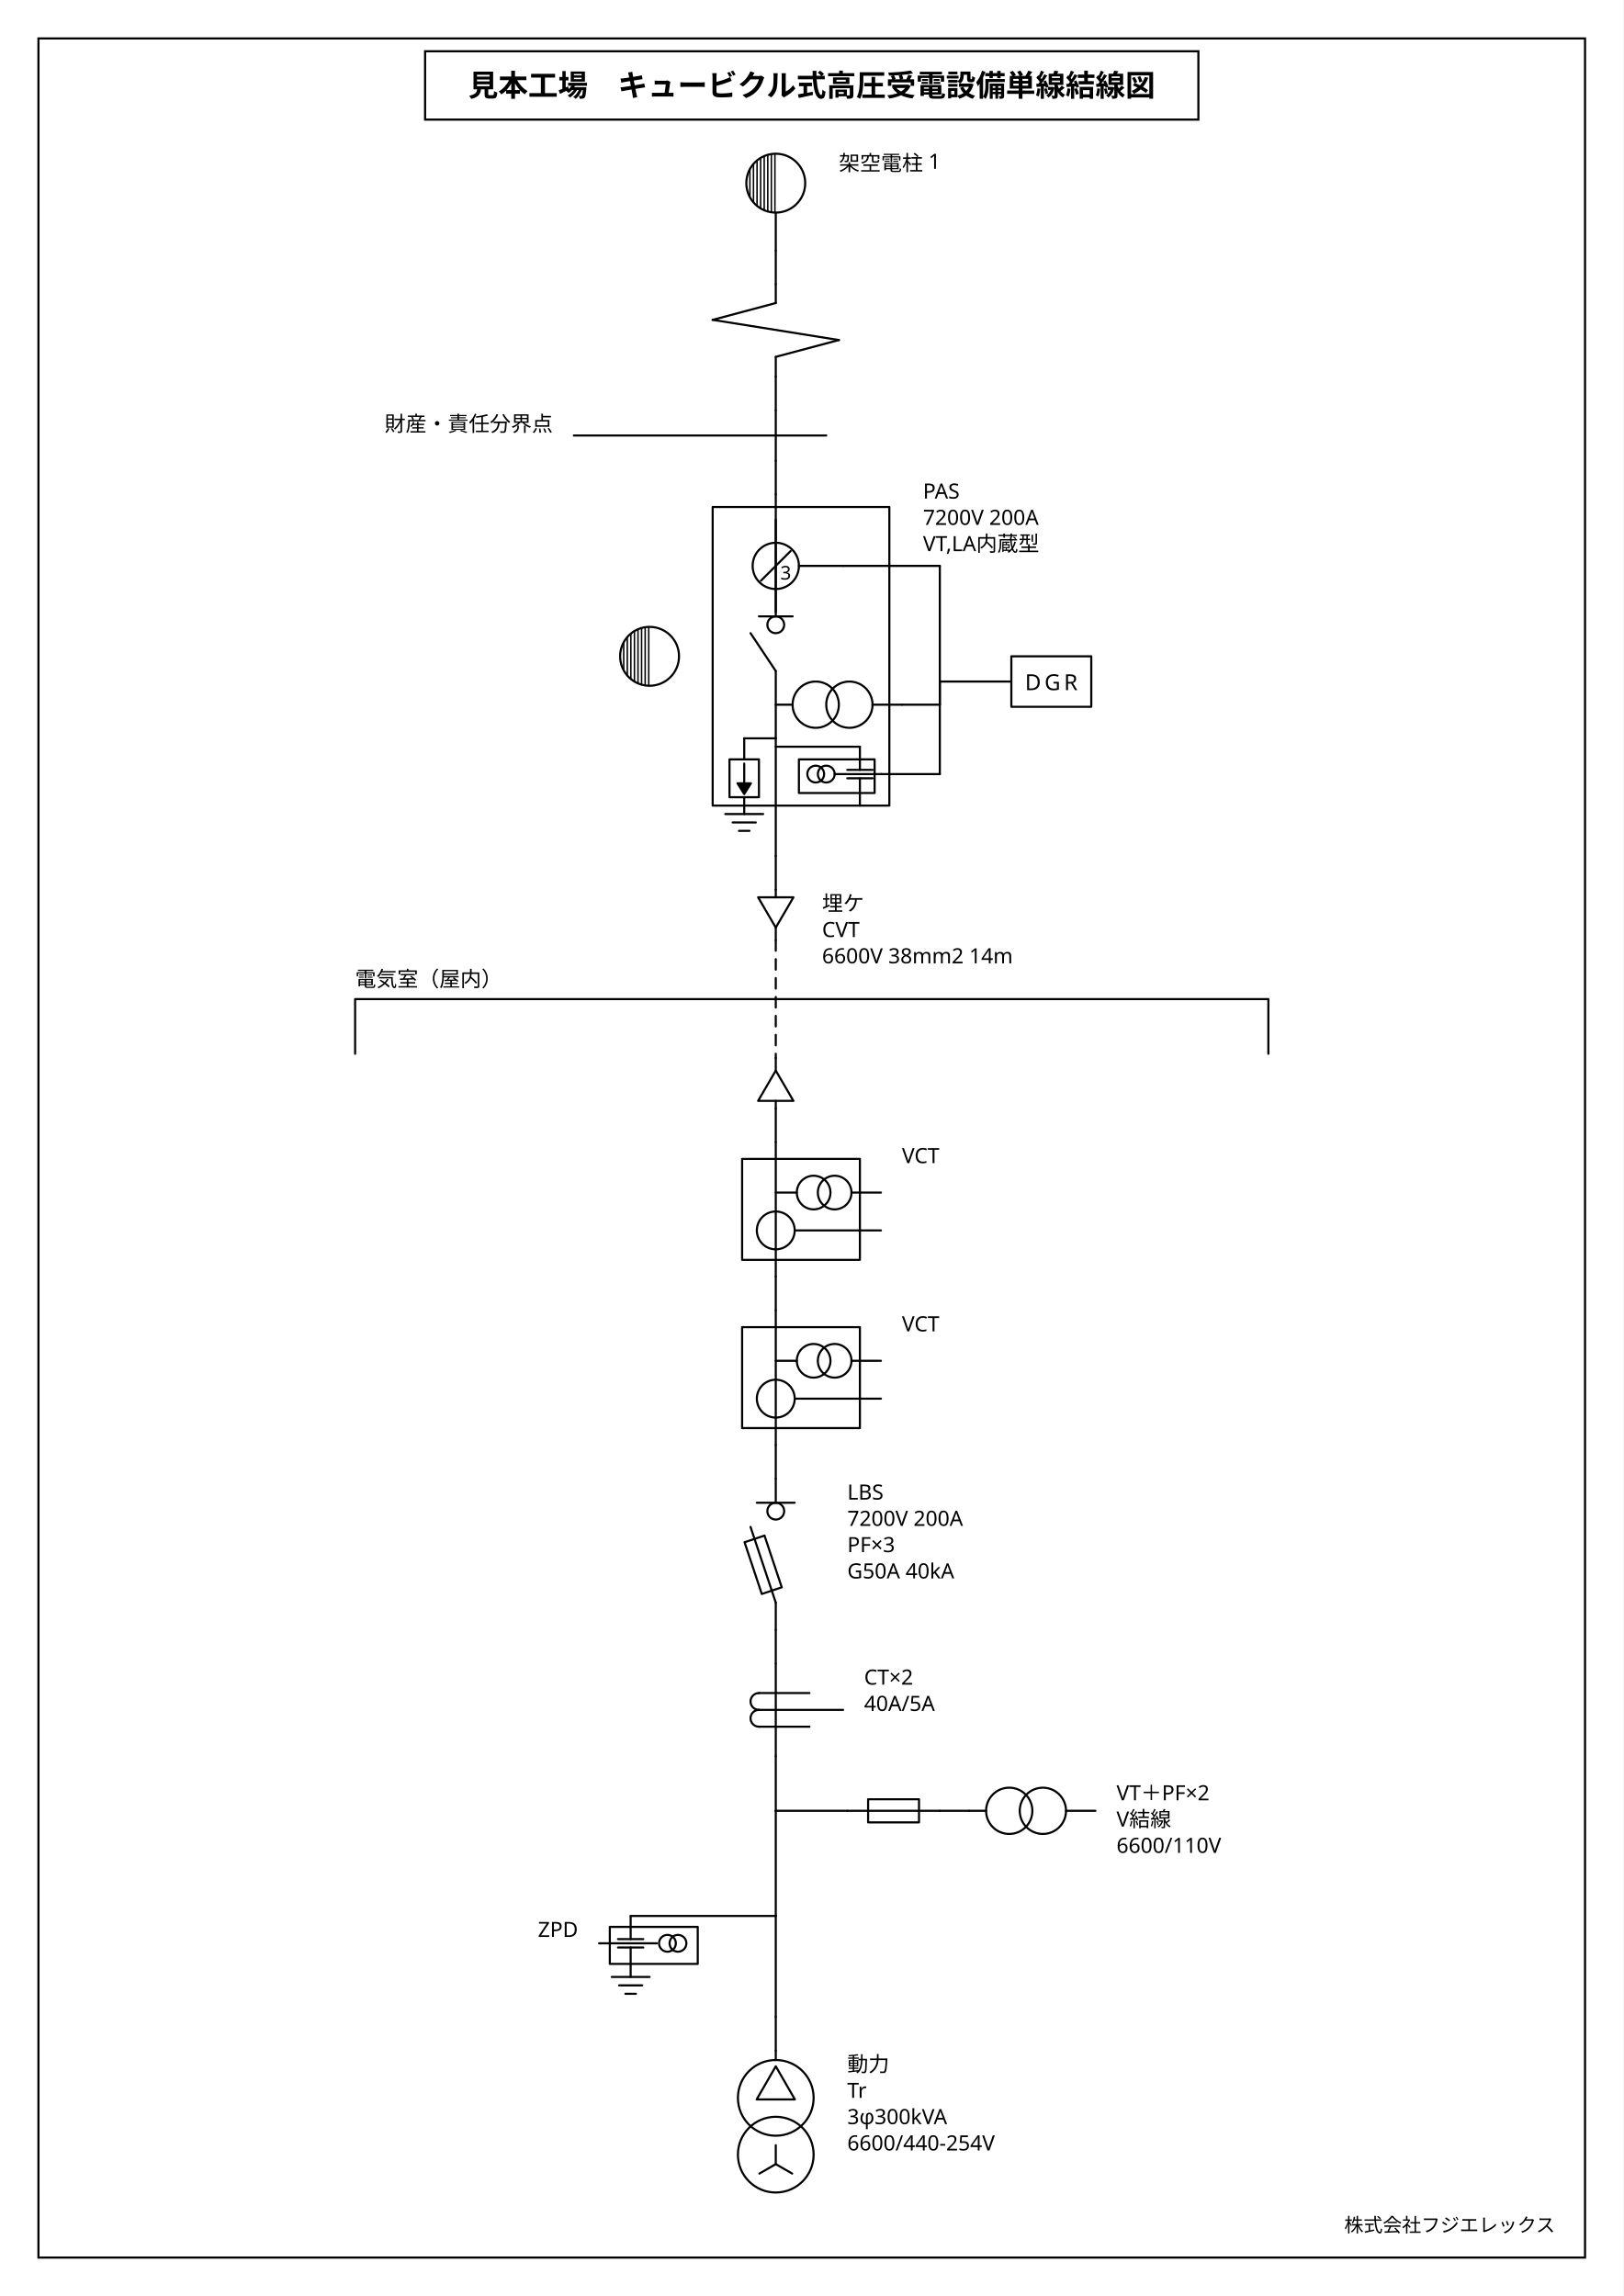
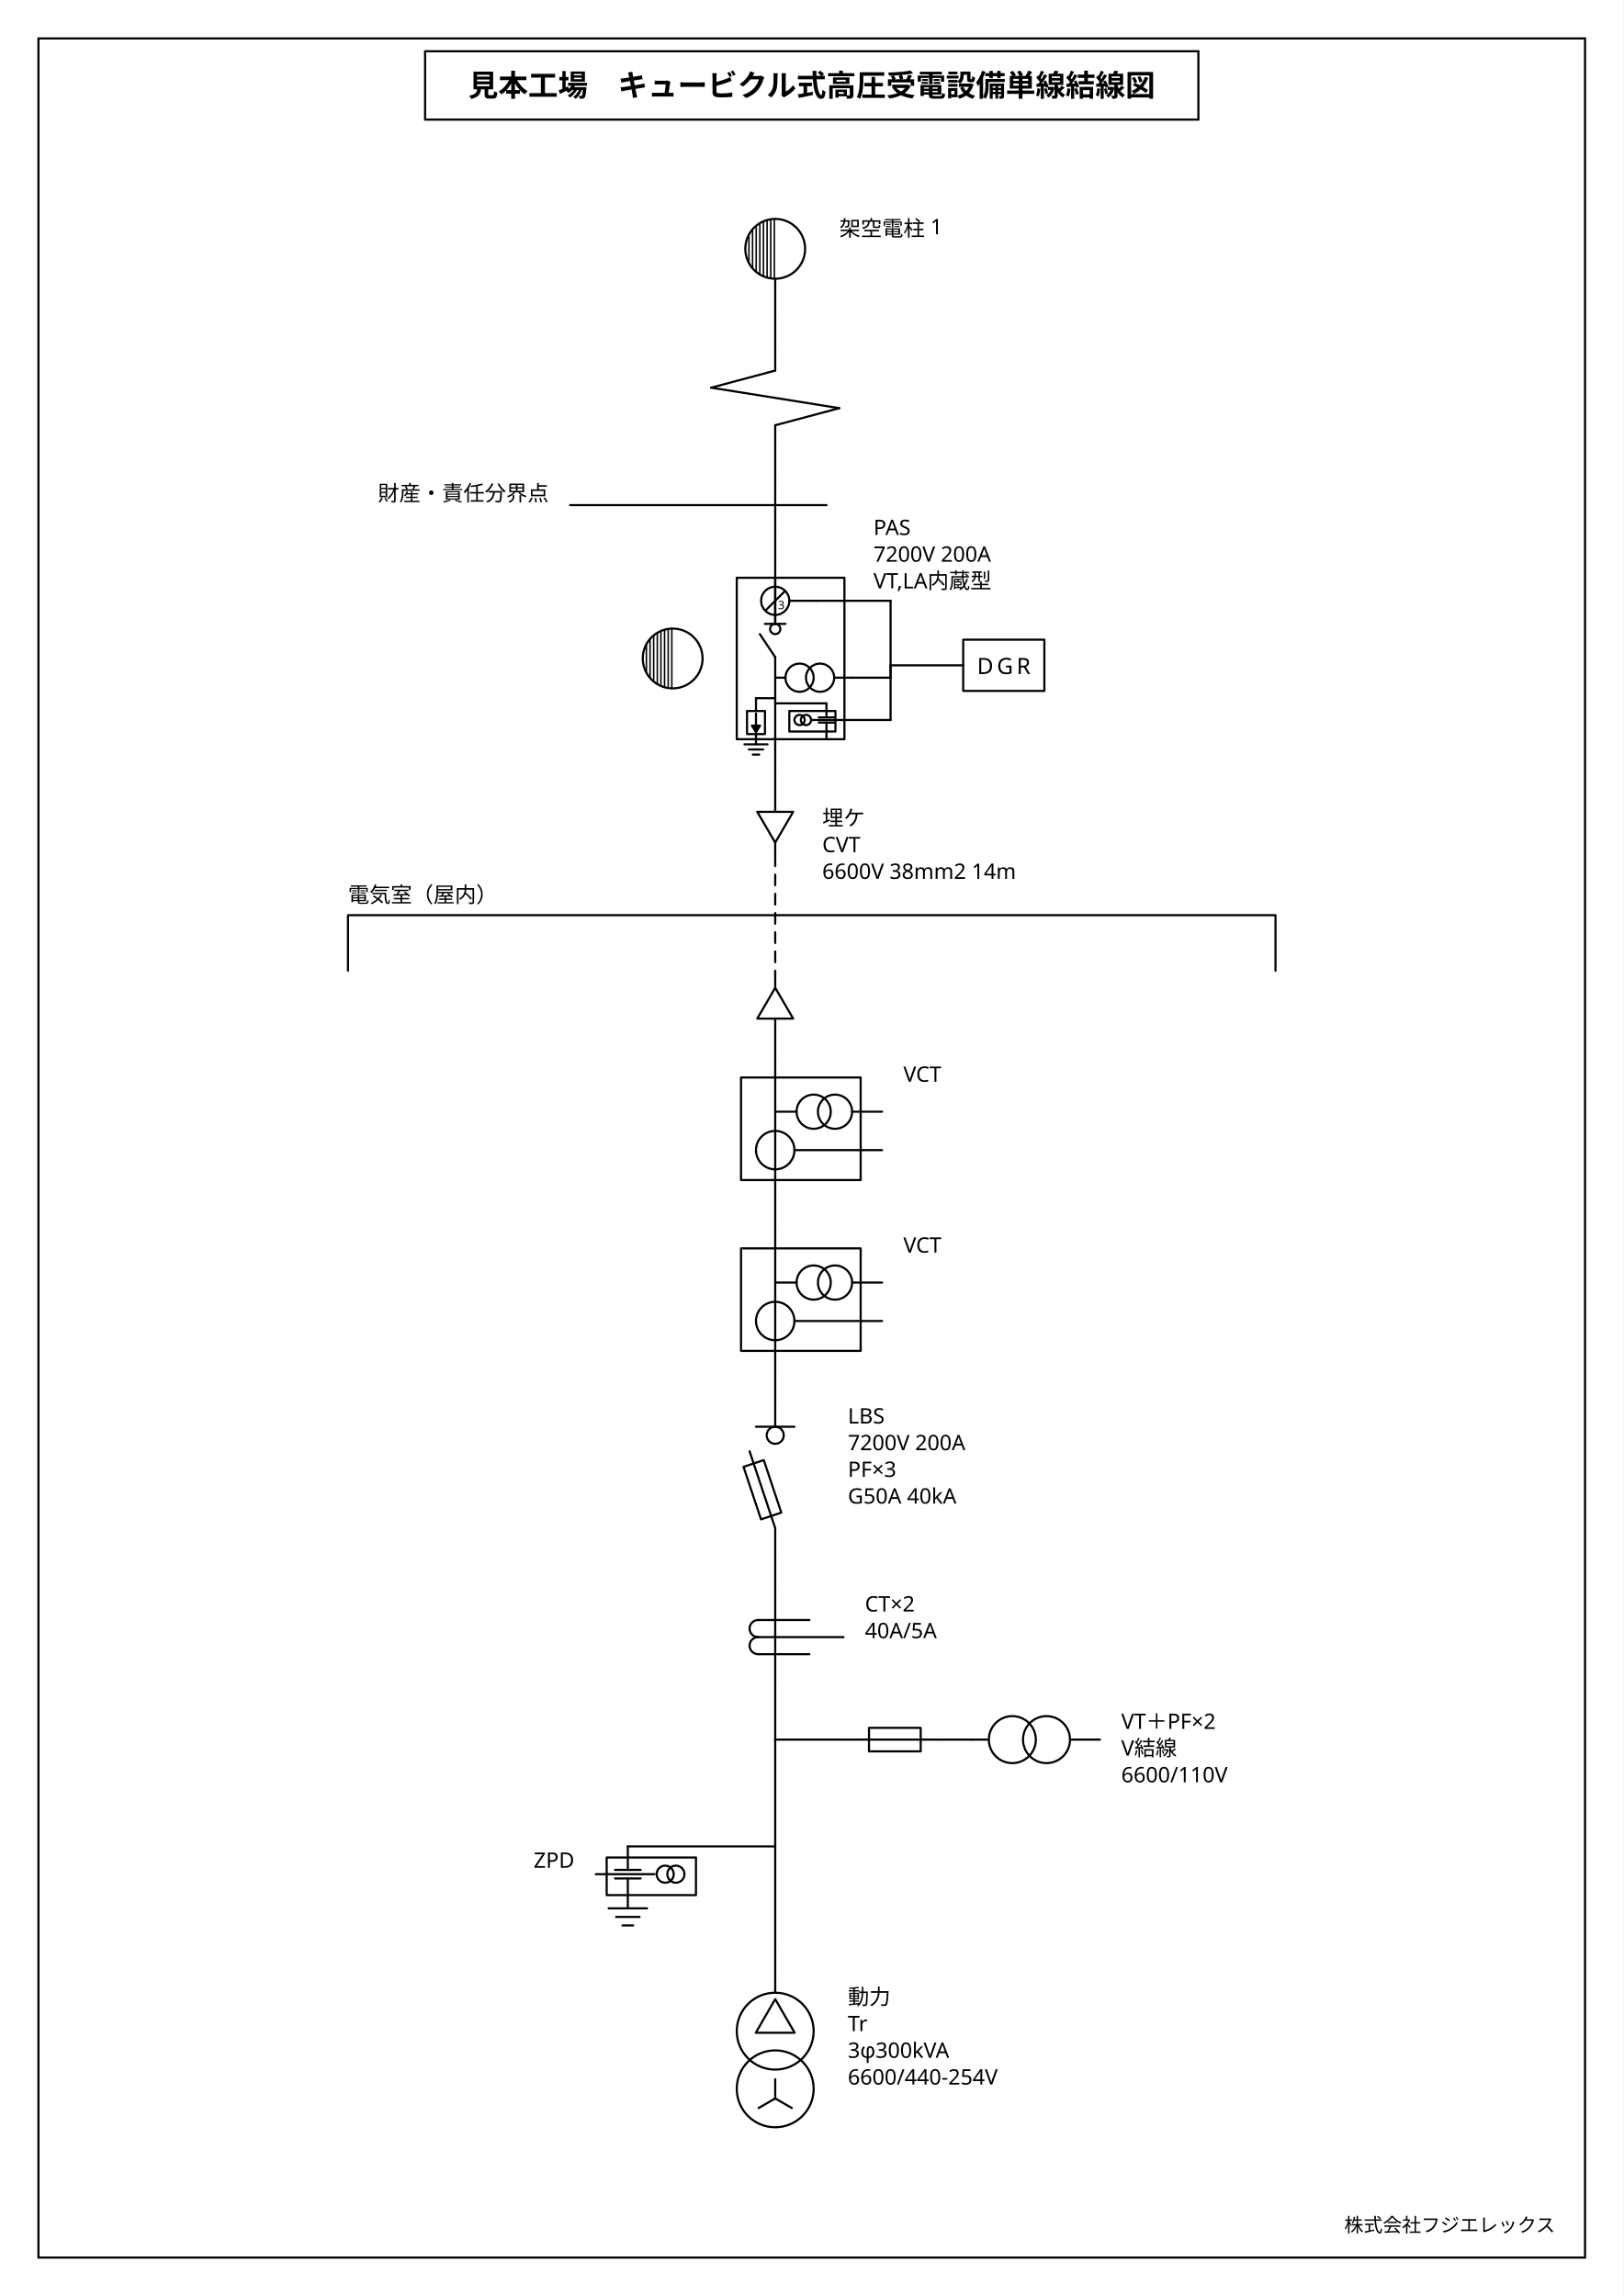
<svg xmlns="http://www.w3.org/2000/svg" viewBox="0 0 760 1075" width="760" height="1075">
  <rect x="0" y="0" width="760" height="1075" fill="#fff" />
  <g stroke="#000" fill="none">
    <rect x="18" y="18" width="724" height="1039" stroke-width="1" />
    <rect x="199" y="24" width="362" height="32" stroke-width="1" />
  </g>
  <text x="380" y="45" font-size="14" font-weight="700" text-anchor="middle" font-family="IPAGothic, 'IPAゴシック', 'Noto Sans JP', 'Hiragino Kaku Gothic ProN', 'Yu Gothic', sans-serif" fill="#000">見本工場　キュービクル式高圧受電設備単線結線図</text>
  <text x="728" y="1045" font-size="9" text-anchor="end" font-family="IPAGothic, 'IPAゴシック', 'Noto Sans JP', 'Hiragino Kaku Gothic ProN', 'Yu Gothic', sans-serif" fill="#000">株式会社フジエレックス</text>
-   <g transform="translate(363.16 70) scale(0.9846)">
+   <g transform="translate(362.9 100.5) scale(1)">
    <g stroke="#000" fill="none" stroke-linecap="round" stroke-linejoin="round" color="#000">
-       <path d="M -200 404 L 234.2 404 M -200 404 L -200 430 M 234.2 404 L 234.2 430" fill="none" stroke-width="1" />
-       <text x="-200" y="398" font-size="10" font-family="IPAGothic, 'IPAゴシック', 'Noto Sans JP', 'Hiragino Kaku Gothic ProN', 'Yu Gothic', sans-serif" fill="currentColor" stroke="none">電気室（屋内）</text>
+       <path d="M -200 328 L 234.2 328 M -200 328 L -200 354 M 234.2 328 L 234.2 354" fill="none" stroke-width="1" />
+       <text x="-200" y="322" font-size="10" font-family="IPAGothic, 'IPAゴシック', 'Noto Sans JP', 'Hiragino Kaku Gothic ProN', 'Yu Gothic', sans-serif" fill="currentColor" stroke="none">電気室（屋内）</text>
      <line x1="0" y1="48" x2="0" y2="64" stroke-width="1" />
      <line x1="0" y1="108" x2="0" y2="124" stroke-width="1" />
      <line x1="0" y1="148" x2="0" y2="164" stroke-width="1" />
-       <line x1="0" y1="280" x2="-15" y2="280" stroke-width="1" />
-       <line x1="0" y1="284" x2="40" y2="284" stroke-width="1" />
-       <line x1="32" y1="198" x2="78" y2="198" stroke-width="1" />
-       <line x1="78" y1="198" x2="78" y2="253" stroke-width="1" />
-       <line x1="60" y1="264" x2="78" y2="264" stroke-width="1" />
-       <line x1="78" y1="264" x2="78" y2="253" stroke-width="1" />
-       <line x1="50" y1="297" x2="78" y2="297" stroke-width="1" />
-       <line x1="78" y1="297" x2="78" y2="253" stroke-width="1" />
-       <line x1="78" y1="253" x2="112" y2="253" stroke-width="1" />
-       <line x1="0" y1="336" x2="0" y2="352" stroke-width="1" />
-       <line x1="0" y1="376" x2="0" y2="432" stroke-width="1" stroke-dasharray="5 4" />
-       <line x1="0" y1="456" x2="0" y2="472" stroke-width="1" />
-       <line x1="0" y1="536" x2="0" y2="552" stroke-width="1" />
-       <line x1="0" y1="616" x2="0" y2="632" stroke-width="1" />
-       <line x1="0" y1="704" x2="0" y2="720" stroke-width="1" />
-       <line x1="0" y1="764" x2="0" y2="790" stroke-width="1" />
-       <line x1="0" y1="790" x2="34" y2="790" stroke-width="1" />
-       <line x1="78" y1="790" x2="92" y2="790" stroke-width="1" />
-       <line x1="0" y1="790" x2="0" y2="840" stroke-width="1" />
-       <line x1="0" y1="840" x2="-69" y2="840" stroke-width="1" />
-       <line x1="0" y1="840" x2="0" y2="888" stroke-width="1" />
-       <line x1="0" y1="888" x2="0" y2="904" stroke-width="1" />
+       <line x1="0" y1="226.4" x2="-9" y2="226.4" stroke-width="1" />
+       <line x1="0" y1="228.8" x2="24" y2="228.8" stroke-width="1" />
+       <line x1="19.2" y1="180.8" x2="54" y2="180.8" stroke-width="1" />
+       <line x1="54" y1="180.8" x2="54" y2="211" stroke-width="1" />
+       <line x1="36" y1="216.8" x2="54" y2="216.8" stroke-width="1" />
+       <line x1="54" y1="216.8" x2="54" y2="211" stroke-width="1" />
+       <line x1="30" y1="236.6" x2="54" y2="236.6" stroke-width="1" />
+       <line x1="54" y1="236.6" x2="54" y2="211" stroke-width="1" />
+       <line x1="54" y1="211" x2="88" y2="211" stroke-width="1" />
+       <line x1="0" y1="260" x2="0" y2="276" stroke-width="1" />
+       <line x1="0" y1="300" x2="0" y2="356" stroke-width="1" stroke-dasharray="5 4" />
+       <line x1="0" y1="380" x2="0" y2="396" stroke-width="1" />
+       <line x1="0" y1="460" x2="0" y2="476" stroke-width="1" />
+       <line x1="0" y1="540" x2="0" y2="556" stroke-width="1" />
+       <line x1="0" y1="628" x2="0" y2="644" stroke-width="1" />
+       <line x1="0" y1="688" x2="0" y2="714" stroke-width="1" />
+       <line x1="0" y1="714" x2="34" y2="714" stroke-width="1" />
+       <line x1="78" y1="714" x2="92" y2="714" stroke-width="1" />
+       <line x1="0" y1="714" x2="0" y2="764" stroke-width="1" />
+       <line x1="0" y1="764" x2="-69" y2="764" stroke-width="1" />
+       <line x1="0" y1="764" x2="0" y2="812" stroke-width="1" />
+       <line x1="0" y1="812" x2="0" y2="828" stroke-width="1" />
      <g transform="translate(-16 0)">
        <circle cx="16" cy="16" r="14" fill="none" stroke-width="1" />
        <line x1="3.7" y1="9.313" x2="3.7" y2="22.687" stroke-width="0.7" />
        <line x1="5.4" y1="6.855" x2="5.4" y2="25.145" stroke-width="0.7" />
        <line x1="7.1" y1="5.193" x2="7.1" y2="26.807" stroke-width="0.7" />
        <line x1="8.8" y1="3.993" x2="8.8" y2="28.007" stroke-width="0.7" />
        <line x1="10.5" y1="3.126" x2="10.5" y2="28.874" stroke-width="0.7" />
        <line x1="12.2" y1="2.526" x2="12.2" y2="29.474" stroke-width="0.7" />
        <line x1="13.9" y1="2.158" x2="13.9" y2="29.842" stroke-width="0.7" />
        <line x1="15.6" y1="2.006" x2="15.6" y2="29.994" stroke-width="0.7" />
        <line x1="16" y1="30" x2="16" y2="48" stroke-width="1" />
      </g>
      <text x="30" y="10" font-size="10" text-anchor="start" font-family="IPAGothic, 'IPAゴシック', 'Noto Sans JP', 'Hiragino Kaku Gothic ProN', 'Yu Gothic', sans-serif" fill="currentColor" stroke="none">
        <tspan x="30" dy="0">架空電柱 1</tspan>
      </text>
      <g transform="translate(-30 64)">
        <line x1="30" y1="0" x2="30" y2="9" stroke-width="1" />
        <line x1="30" y1="9" x2="0" y2="17" stroke-width="1" />
        <line x1="0" y1="17" x2="60" y2="26.6" stroke-width="1" />
        <line x1="60" y1="26.6" x2="30" y2="34.6" stroke-width="1" />
        <line x1="30" y1="34.6" x2="30" y2="44" stroke-width="1" />
      </g>
      <g transform="translate(-96 124)">
        <line x1="96" y1="0" x2="96" y2="24" stroke-width="1" />
        <line x1="0" y1="12" x2="120" y2="12" stroke-width="1" />
      </g>
      <text x="-106" y="134" font-size="10" text-anchor="end" font-family="IPAGothic, 'IPAゴシック', 'Noto Sans JP', 'Hiragino Kaku Gothic ProN', 'Yu Gothic', sans-serif" fill="currentColor" stroke="none">
        <tspan x="-106" dy="0">財産・責任分界点</tspan>
      </text>
-       <g transform="translate(-36 164)">
-         <line x1="36" y1="0" x2="36" y2="6" stroke-width="1" />
-         <rect x="6" y="6" width="84" height="142" fill="none" stroke-width="1" />
-         <line x1="36" y1="6" x2="36" y2="58" stroke-width="1" />
-         <line x1="28" y1="58" x2="44" y2="58" stroke-width="1" />
-         <circle cx="36" cy="62" r="4" fill="none" stroke-width="1" />
-         <line x1="36" y1="84" x2="24" y2="66" stroke-width="1" />
-         <line x1="36" y1="84" x2="36" y2="172" stroke-width="1" />
-       </g>
-       <text x="70" y="166" font-size="10" text-anchor="start" font-family="IPAGothic, 'IPAゴシック', 'Noto Sans JP', 'Hiragino Kaku Gothic ProN', 'Yu Gothic', sans-serif" fill="currentColor" stroke="none">
-         <tspan x="70" dy="0">PAS</tspan>
-         <tspan x="70" dy="12.5">7200V 200A</tspan>
-         <tspan x="70" dy="12.5">VT,LA内蔵型</tspan>
-       </text>
-       <g transform="translate(-76 225)">
+       <g transform="translate(-21.6 164)">
+         <line x1="21.6" y1="0" x2="21.6" y2="6" stroke-width="1" />
+         <rect x="3.6" y="6" width="50.4" height="75.6" fill="none" stroke-width="1" />
+         <line x1="21.6" y1="6" x2="21.6" y2="27.6" stroke-width="1" />
+         <line x1="16.8" y1="27.6" x2="26.4" y2="27.6" stroke-width="1" />
+         <circle cx="21.6" cy="30" r="2.4" fill="none" stroke-width="1" />
+         <line x1="21.6" y1="43.2" x2="14.4" y2="32.4" stroke-width="1" />
+         <line x1="21.6" y1="43.2" x2="21.6" y2="96" stroke-width="1" />
+       </g>
+       <text x="46" y="150" font-size="10" text-anchor="start" font-family="IPAGothic, 'IPAゴシック', 'Noto Sans JP', 'Hiragino Kaku Gothic ProN', 'Yu Gothic', sans-serif" fill="currentColor" stroke="none">
+         <tspan x="46" dy="0">PAS</tspan>
+         <tspan x="46" dy="12.5">7200V 200A</tspan>
+         <tspan x="46" dy="12.5">VT,LA内蔵型</tspan>
+       </text>
+       <g transform="translate(-64 191.8)">
        <circle cx="16" cy="16" r="14" fill="none" stroke-width="1" />
        <line x1="3.7" y1="9.313" x2="3.7" y2="22.687" stroke-width="0.7" />
        <line x1="5.4" y1="6.855" x2="5.4" y2="25.145" stroke-width="0.7" />
        <line x1="7.1" y1="5.193" x2="7.1" y2="26.807" stroke-width="0.7" />
        <line x1="8.8" y1="3.993" x2="8.8" y2="28.007" stroke-width="0.7" />
        <line x1="10.5" y1="3.126" x2="10.5" y2="28.874" stroke-width="0.7" />
        <line x1="12.2" y1="2.526" x2="12.2" y2="29.474" stroke-width="0.7" />
        <line x1="13.9" y1="2.158" x2="13.9" y2="29.842" stroke-width="0.7" />
        <line x1="15.6" y1="2.006" x2="15.6" y2="29.994" stroke-width="0.7" />
      </g>
-       <g transform="translate(-20 176)">
-         <line x1="20" y1="0" x2="20" y2="44" stroke-width="1" />
-         <circle cx="20" cy="22" r="11" fill="none" stroke-width="1" />
-         <line x1="12.929" y1="29.071" x2="27.071" y2="14.929" stroke-width="1" />
-         <text x="24.75" y="25" font-size="9" text-anchor="middle" dominant-baseline="central" font-family="IPAGothic, 'IPAゴシック', 'Noto Sans JP', 'Hiragino Kaku Gothic ProN', 'Yu Gothic', sans-serif" fill="currentColor" stroke="none">3</text>
-         <line x1="31" y1="22" x2="52" y2="22" stroke-width="1" />
-       </g>
-       <g transform="translate(0 249)">
-         <line x1="0" y1="15" x2="8" y2="15" stroke-width="1" />
-         <circle cx="19" cy="15" r="11" fill="none" stroke-width="1" />
-         <circle cx="35" cy="15" r="11" fill="none" stroke-width="1" />
-         <line x1="46" y1="15" x2="60" y2="15" stroke-width="1" />
-       </g>
-       <g transform="translate(-35 280)">
-         <line x1="20" y1="0" x2="20" y2="10" stroke-width="1" />
-         <rect x="13" y="10" width="14" height="18" fill="none" stroke-width="1" />
-         <line x1="20" y1="12" x2="20" y2="23" stroke-width="1" />
-         <polygon points="16.8,21.38 20,26.5 23.2,21.38" fill="currentColor" stroke-width="1" />
-         <line x1="20" y1="28" x2="20" y2="36" stroke-width="1" />
-         <line x1="11" y1="36" x2="29" y2="36" stroke-width="1" />
-         <line x1="14.5" y1="40" x2="25.5" y2="40" stroke-width="1" />
-         <line x1="17.5" y1="44" x2="22.5" y2="44" stroke-width="1" />
-       </g>
-       <g transform="translate(10 284)">
-         <line x1="30" y1="0" x2="30" y2="11" stroke-width="1" />
-         <rect x="1" y="6" width="36" height="16" fill="none" stroke-width="1" />
-         <line x1="24" y1="11" x2="36" y2="11" stroke-width="1" />
-         <line x1="24" y1="15" x2="36" y2="15" stroke-width="1" />
-         <line x1="30" y1="15" x2="30" y2="28" stroke-width="1" />
-         <line x1="18" y1="13" x2="40" y2="13" stroke-width="1" />
-         <circle cx="9" cy="13" r="4" fill="none" stroke-width="1" />
-         <circle cx="14" cy="13" r="4" fill="none" stroke-width="1" />
-       </g>
-       <g transform="translate(112 241)">
+       <g transform="translate(-12 170)">
+         <line x1="12" y1="0" x2="12" y2="21.6" stroke-width="1" />
+         <circle cx="12" cy="10.8" r="6.6" fill="none" stroke-width="1" />
+         <line x1="7.757" y1="15.043" x2="16.243" y2="6.557" stroke-width="1" />
+         <text x="14.85" y="12.6" font-size="5.4" text-anchor="middle" dominant-baseline="central" font-family="IPAGothic, 'IPAゴシック', 'Noto Sans JP', 'Hiragino Kaku Gothic ProN', 'Yu Gothic', sans-serif" fill="currentColor" stroke="none">3</text>
+         <line x1="18.6" y1="10.8" x2="31.2" y2="10.8" stroke-width="1" />
+       </g>
+       <g transform="translate(0 207.8)">
+         <line x1="0" y1="9" x2="4.8" y2="9" stroke-width="1" />
+         <circle cx="11.4" cy="9" r="6.6" fill="none" stroke-width="1" />
+         <circle cx="21" cy="9" r="6.6" fill="none" stroke-width="1" />
+         <line x1="27.6" y1="9" x2="36" y2="9" stroke-width="1" />
+       </g>
+       <g transform="translate(-21 226.4)">
+         <line x1="12" y1="0" x2="12" y2="6" stroke-width="1" />
+         <rect x="7.8" y="6" width="8.4" height="10.8" fill="none" stroke-width="1" />
+         <line x1="12" y1="7.2" x2="12" y2="13.8" stroke-width="1" />
+         <polygon points="10.08,12.828 12,15.9 13.92,12.828" fill="currentColor" stroke-width="1" />
+         <line x1="12" y1="16.8" x2="12" y2="21.6" stroke-width="1" />
+         <line x1="6.6" y1="21.6" x2="17.4" y2="21.6" stroke-width="1" />
+         <line x1="8.7" y1="24" x2="15.3" y2="24" stroke-width="1" />
+         <line x1="10.5" y1="26.4" x2="13.5" y2="26.4" stroke-width="1" />
+       </g>
+       <g transform="translate(6 228.8)">
+         <line x1="18" y1="0" x2="18" y2="6.6" stroke-width="1" />
+         <rect x="0.6" y="3.6" width="21.6" height="9.6" fill="none" stroke-width="1" />
+         <line x1="14.4" y1="6.6" x2="21.6" y2="6.6" stroke-width="1" />
+         <line x1="14.4" y1="9" x2="21.6" y2="9" stroke-width="1" />
+         <line x1="18" y1="9" x2="18" y2="16.8" stroke-width="1" />
+         <line x1="10.8" y1="7.8" x2="24" y2="7.8" stroke-width="1" />
+         <circle cx="5.4" cy="7.8" r="2.4" fill="none" stroke-width="1" />
+         <circle cx="8.4" cy="7.8" r="2.4" fill="none" stroke-width="1" />
+       </g>
+       <g transform="translate(88 199)">
        <rect x="0" y="0" width="38" height="24" fill="none" stroke-width="1" />
        <text x="19" y="12" font-size="10.5" text-anchor="middle" dominant-baseline="central" font-family="IPAGothic, 'IPAゴシック', 'Noto Sans JP', 'Hiragino Kaku Gothic ProN', 'Yu Gothic', sans-serif" letter-spacing="1.6" fill="currentColor" stroke="none">DGR</text>
      </g>
-       <g transform="translate(-12 352)">
+       <g transform="translate(-12 276)">
        <line x1="12" y1="0" x2="12" y2="3.6" stroke-width="1" />
        <polygon points="3.6,3.6 20.4,3.6 12,18" fill="none" stroke-width="1" />
        <line x1="12" y1="18" x2="12" y2="24" stroke-width="1" />
      </g>
-       <text x="22" y="362" font-size="10" text-anchor="start" font-family="IPAGothic, 'IPAゴシック', 'Noto Sans JP', 'Hiragino Kaku Gothic ProN', 'Yu Gothic', sans-serif" fill="currentColor" stroke="none">
+       <text x="22" y="286" font-size="10" text-anchor="start" font-family="IPAGothic, 'IPAゴシック', 'Noto Sans JP', 'Hiragino Kaku Gothic ProN', 'Yu Gothic', sans-serif" fill="currentColor" stroke="none">
        <tspan x="22" dy="0">埋ケ</tspan>
        <tspan x="22" dy="12.5">CVT</tspan>
        <tspan x="22" dy="12.5">6600V 38mm2 14m</tspan>
      </text>
-       <g transform="translate(-12 432) rotate(180 12 12)">
+       <g transform="translate(-12 356) rotate(180 12 12)">
        <line x1="12" y1="0" x2="12" y2="3.6" stroke-width="1" />
        <polygon points="3.6,3.6 20.4,3.6 12,18" fill="none" stroke-width="1" />
        <line x1="12" y1="18" x2="12" y2="24" stroke-width="1" />
      </g>
-       <g transform="translate(-22 472)">
+       <g transform="translate(-22 396)">
        <line x1="22" y1="0" x2="22" y2="64" stroke-width="1" />
        <rect x="6" y="8" width="56" height="48" fill="none" stroke-width="1" />
        <line x1="22" y1="24" x2="32" y2="24" stroke-width="1" />
        <circle cx="40" cy="24" r="8" fill="none" stroke-width="1" />
        <circle cx="50" cy="24" r="8" fill="none" stroke-width="1" />
        <line x1="58" y1="24" x2="72" y2="24" stroke-width="1" />
        <circle cx="22" cy="42" r="9" fill="none" stroke-width="1" />
        <line x1="31" y1="42" x2="72" y2="42" stroke-width="1" />
      </g>
-       <text x="60" y="482" font-size="10" text-anchor="start" font-family="IPAGothic, 'IPAゴシック', 'Noto Sans JP', 'Hiragino Kaku Gothic ProN', 'Yu Gothic', sans-serif" fill="currentColor" stroke="none">
+       <text x="60" y="406" font-size="10" text-anchor="start" font-family="IPAGothic, 'IPAゴシック', 'Noto Sans JP', 'Hiragino Kaku Gothic ProN', 'Yu Gothic', sans-serif" fill="currentColor" stroke="none">
        <tspan x="60" dy="0">VCT</tspan>
      </text>
-       <g transform="translate(-22 552)">
+       <g transform="translate(-22 476)">
        <line x1="22" y1="0" x2="22" y2="64" stroke-width="1" />
        <rect x="6" y="8" width="56" height="48" fill="none" stroke-width="1" />
        <line x1="22" y1="24" x2="32" y2="24" stroke-width="1" />
        <circle cx="40" cy="24" r="8" fill="none" stroke-width="1" />
        <circle cx="50" cy="24" r="8" fill="none" stroke-width="1" />
        <line x1="58" y1="24" x2="72" y2="24" stroke-width="1" />
        <circle cx="22" cy="42" r="9" fill="none" stroke-width="1" />
        <line x1="31" y1="42" x2="72" y2="42" stroke-width="1" />
      </g>
-       <text x="60" y="562" font-size="10" text-anchor="start" font-family="IPAGothic, 'IPAゴシック', 'Noto Sans JP', 'Hiragino Kaku Gothic ProN', 'Yu Gothic', sans-serif" fill="currentColor" stroke="none">
+       <text x="60" y="486" font-size="10" text-anchor="start" font-family="IPAGothic, 'IPAゴシック', 'Noto Sans JP', 'Hiragino Kaku Gothic ProN', 'Yu Gothic', sans-serif" fill="currentColor" stroke="none">
        <tspan x="60" dy="0">VCT</tspan>
      </text>
-       <g transform="translate(-24 632)">
+       <g transform="translate(-24 556)">
        <line x1="24" y1="0" x2="24" y2="11.5" stroke-width="1" />
        <line x1="15" y1="11.5" x2="33" y2="11.5" stroke-width="1" />
        <circle cx="24" cy="15.5" r="4" fill="none" stroke-width="1" />
        <line x1="24" y1="59" x2="12" y2="23" stroke-width="1" />
        <polygon points="26.843,51.719 18.643,27.119 9.157,30.281 17.357,54.881" fill="none" stroke-width="1" />
        <line x1="24" y1="59" x2="24" y2="72" stroke-width="1" />
      </g>
-       <text x="34" y="642" font-size="10" text-anchor="start" font-family="IPAGothic, 'IPAゴシック', 'Noto Sans JP', 'Hiragino Kaku Gothic ProN', 'Yu Gothic', sans-serif" fill="currentColor" stroke="none">
+       <text x="34" y="566" font-size="10" text-anchor="start" font-family="IPAGothic, 'IPAゴシック', 'Noto Sans JP', 'Hiragino Kaku Gothic ProN', 'Yu Gothic', sans-serif" fill="currentColor" stroke="none">
        <tspan x="34" dy="0">LBS</tspan>
        <tspan x="34" dy="12.5">7200V 200A</tspan>
        <tspan x="34" dy="12.5">PF×3</tspan>
        <tspan x="34" dy="12.5">G50A 40kA</tspan>
      </text>
-       <g transform="translate(-24 720)">
+       <g transform="translate(-24 644)">
        <line x1="24" y1="0" x2="24" y2="44" stroke-width="1" />
        <line x1="16" y1="14" x2="40" y2="14" stroke-width="1" />
        <line x1="16" y1="30" x2="40" y2="30" stroke-width="1" />
        <line x1="16" y1="22" x2="56" y2="22" stroke-width="1" />
        <path d="M 16 14 A 4 4 0 0 0 16 22" fill="none" stroke-width="1" />
        <path d="M 16 22 A 4 4 0 0 0 16 30" fill="none" stroke-width="1" />
      </g>
-       <text x="42" y="730" font-size="10" text-anchor="start" font-family="IPAGothic, 'IPAゴシック', 'Noto Sans JP', 'Hiragino Kaku Gothic ProN', 'Yu Gothic', sans-serif" fill="currentColor" stroke="none">
+       <text x="42" y="654" font-size="10" text-anchor="start" font-family="IPAGothic, 'IPAゴシック', 'Noto Sans JP', 'Hiragino Kaku Gothic ProN', 'Yu Gothic', sans-serif" fill="currentColor" stroke="none">
        <tspan x="42" dy="0">CT×2</tspan>
        <tspan x="42" dy="12.5">40A/5A</tspan>
      </text>
-       <g transform="translate(36 768) rotate(-90 20 22)">
+       <g transform="translate(36 692) rotate(-90 20 22)">
        <line x1="20" y1="0" x2="20" y2="44" stroke-width="1" />
        <rect x="14.5" y="9.9" width="11" height="24.2" fill="none" stroke-width="1" />
      </g>
-       <g transform="translate(92 775)">
+       <g transform="translate(92 699)">
        <line x1="0" y1="15" x2="8" y2="15" stroke-width="1" />
        <circle cx="19" cy="15" r="11" fill="none" stroke-width="1" />
        <circle cx="35" cy="15" r="11" fill="none" stroke-width="1" />
        <line x1="46" y1="15" x2="60" y2="15" stroke-width="1" />
      </g>
-       <text x="162" y="785" font-size="10" text-anchor="start" font-family="IPAGothic, 'IPAゴシック', 'Noto Sans JP', 'Hiragino Kaku Gothic ProN', 'Yu Gothic', sans-serif" fill="currentColor" stroke="none">
+       <text x="162" y="709" font-size="10" text-anchor="start" font-family="IPAGothic, 'IPAゴシック', 'Noto Sans JP', 'Hiragino Kaku Gothic ProN', 'Yu Gothic', sans-serif" fill="currentColor" stroke="none">
        <tspan x="162" dy="0">VT＋PF×2</tspan>
        <tspan x="162" dy="12.5">V結線</tspan>
        <tspan x="162" dy="12.5">6600/110V</tspan>
      </text>
-       <g transform="translate(-84 840)">
+       <g transform="translate(-84 764)">
        <line x1="15" y1="0" x2="15" y2="11" stroke-width="1" />
        <rect x="5.1" y="5.2" width="41.8" height="17.6" fill="none" stroke-width="1" />
        <line x1="9" y1="11" x2="21" y2="11" stroke-width="1" />
        <line x1="9" y1="15" x2="21" y2="15" stroke-width="1" />
        <line x1="15" y1="15" x2="15" y2="29" stroke-width="1" />
        <line x1="6" y1="29" x2="24" y2="29" stroke-width="1" />
        <line x1="9.5" y1="33" x2="20.5" y2="33" stroke-width="1" />
        <line x1="12.5" y1="37" x2="17.5" y2="37" stroke-width="1" />
        <line x1="0" y1="13" x2="27.5" y2="13" stroke-width="1" />
        <circle cx="32.5" cy="13" r="4" fill="none" stroke-width="1" />
        <circle cx="37.5" cy="13" r="4" fill="none" stroke-width="1" />
      </g>
-       <text x="-94" y="850" font-size="10" text-anchor="end" font-family="IPAGothic, 'IPAゴシック', 'Noto Sans JP', 'Hiragino Kaku Gothic ProN', 'Yu Gothic', sans-serif" fill="currentColor" stroke="none">
+       <text x="-94" y="774" font-size="10" text-anchor="end" font-family="IPAGothic, 'IPAゴシック', 'Noto Sans JP', 'Hiragino Kaku Gothic ProN', 'Yu Gothic', sans-serif" fill="currentColor" stroke="none">
        <tspan x="-94" dy="0">ZPD</tspan>
      </text>
-       <g transform="translate(-24 904)">
+       <g transform="translate(-24 828)">
        <line x1="24" y1="0" x2="24" y2="4.5" stroke-width="1" />
        <circle cx="24" cy="22.5" r="18" fill="none" stroke-width="1" />
        <circle cx="24" cy="49.5" r="18" fill="none" stroke-width="1" />
        <polygon points="24,7.5 33.093,23.25 14.907,23.25" fill="none" stroke-width="1" />
        <line x1="24" y1="54" x2="24" y2="45" stroke-width="1" />
        <line x1="24" y1="54" x2="31.794" y2="58.5" stroke-width="1" />
        <line x1="24" y1="54" x2="16.206" y2="58.5" stroke-width="1" />
      </g>
-       <text x="34" y="914" font-size="10" text-anchor="start" font-family="IPAGothic, 'IPAゴシック', 'Noto Sans JP', 'Hiragino Kaku Gothic ProN', 'Yu Gothic', sans-serif" fill="currentColor" stroke="none">
+       <text x="34" y="838" font-size="10" text-anchor="start" font-family="IPAGothic, 'IPAゴシック', 'Noto Sans JP', 'Hiragino Kaku Gothic ProN', 'Yu Gothic', sans-serif" fill="currentColor" stroke="none">
        <tspan x="34" dy="0">動力</tspan>
        <tspan x="34" dy="12.5">Tr</tspan>
        <tspan x="34" dy="12.5">3φ300kVA</tspan>
        <tspan x="34" dy="12.5">6600/440-254V</tspan>
      </text>
    </g>
  </g>
</svg>
